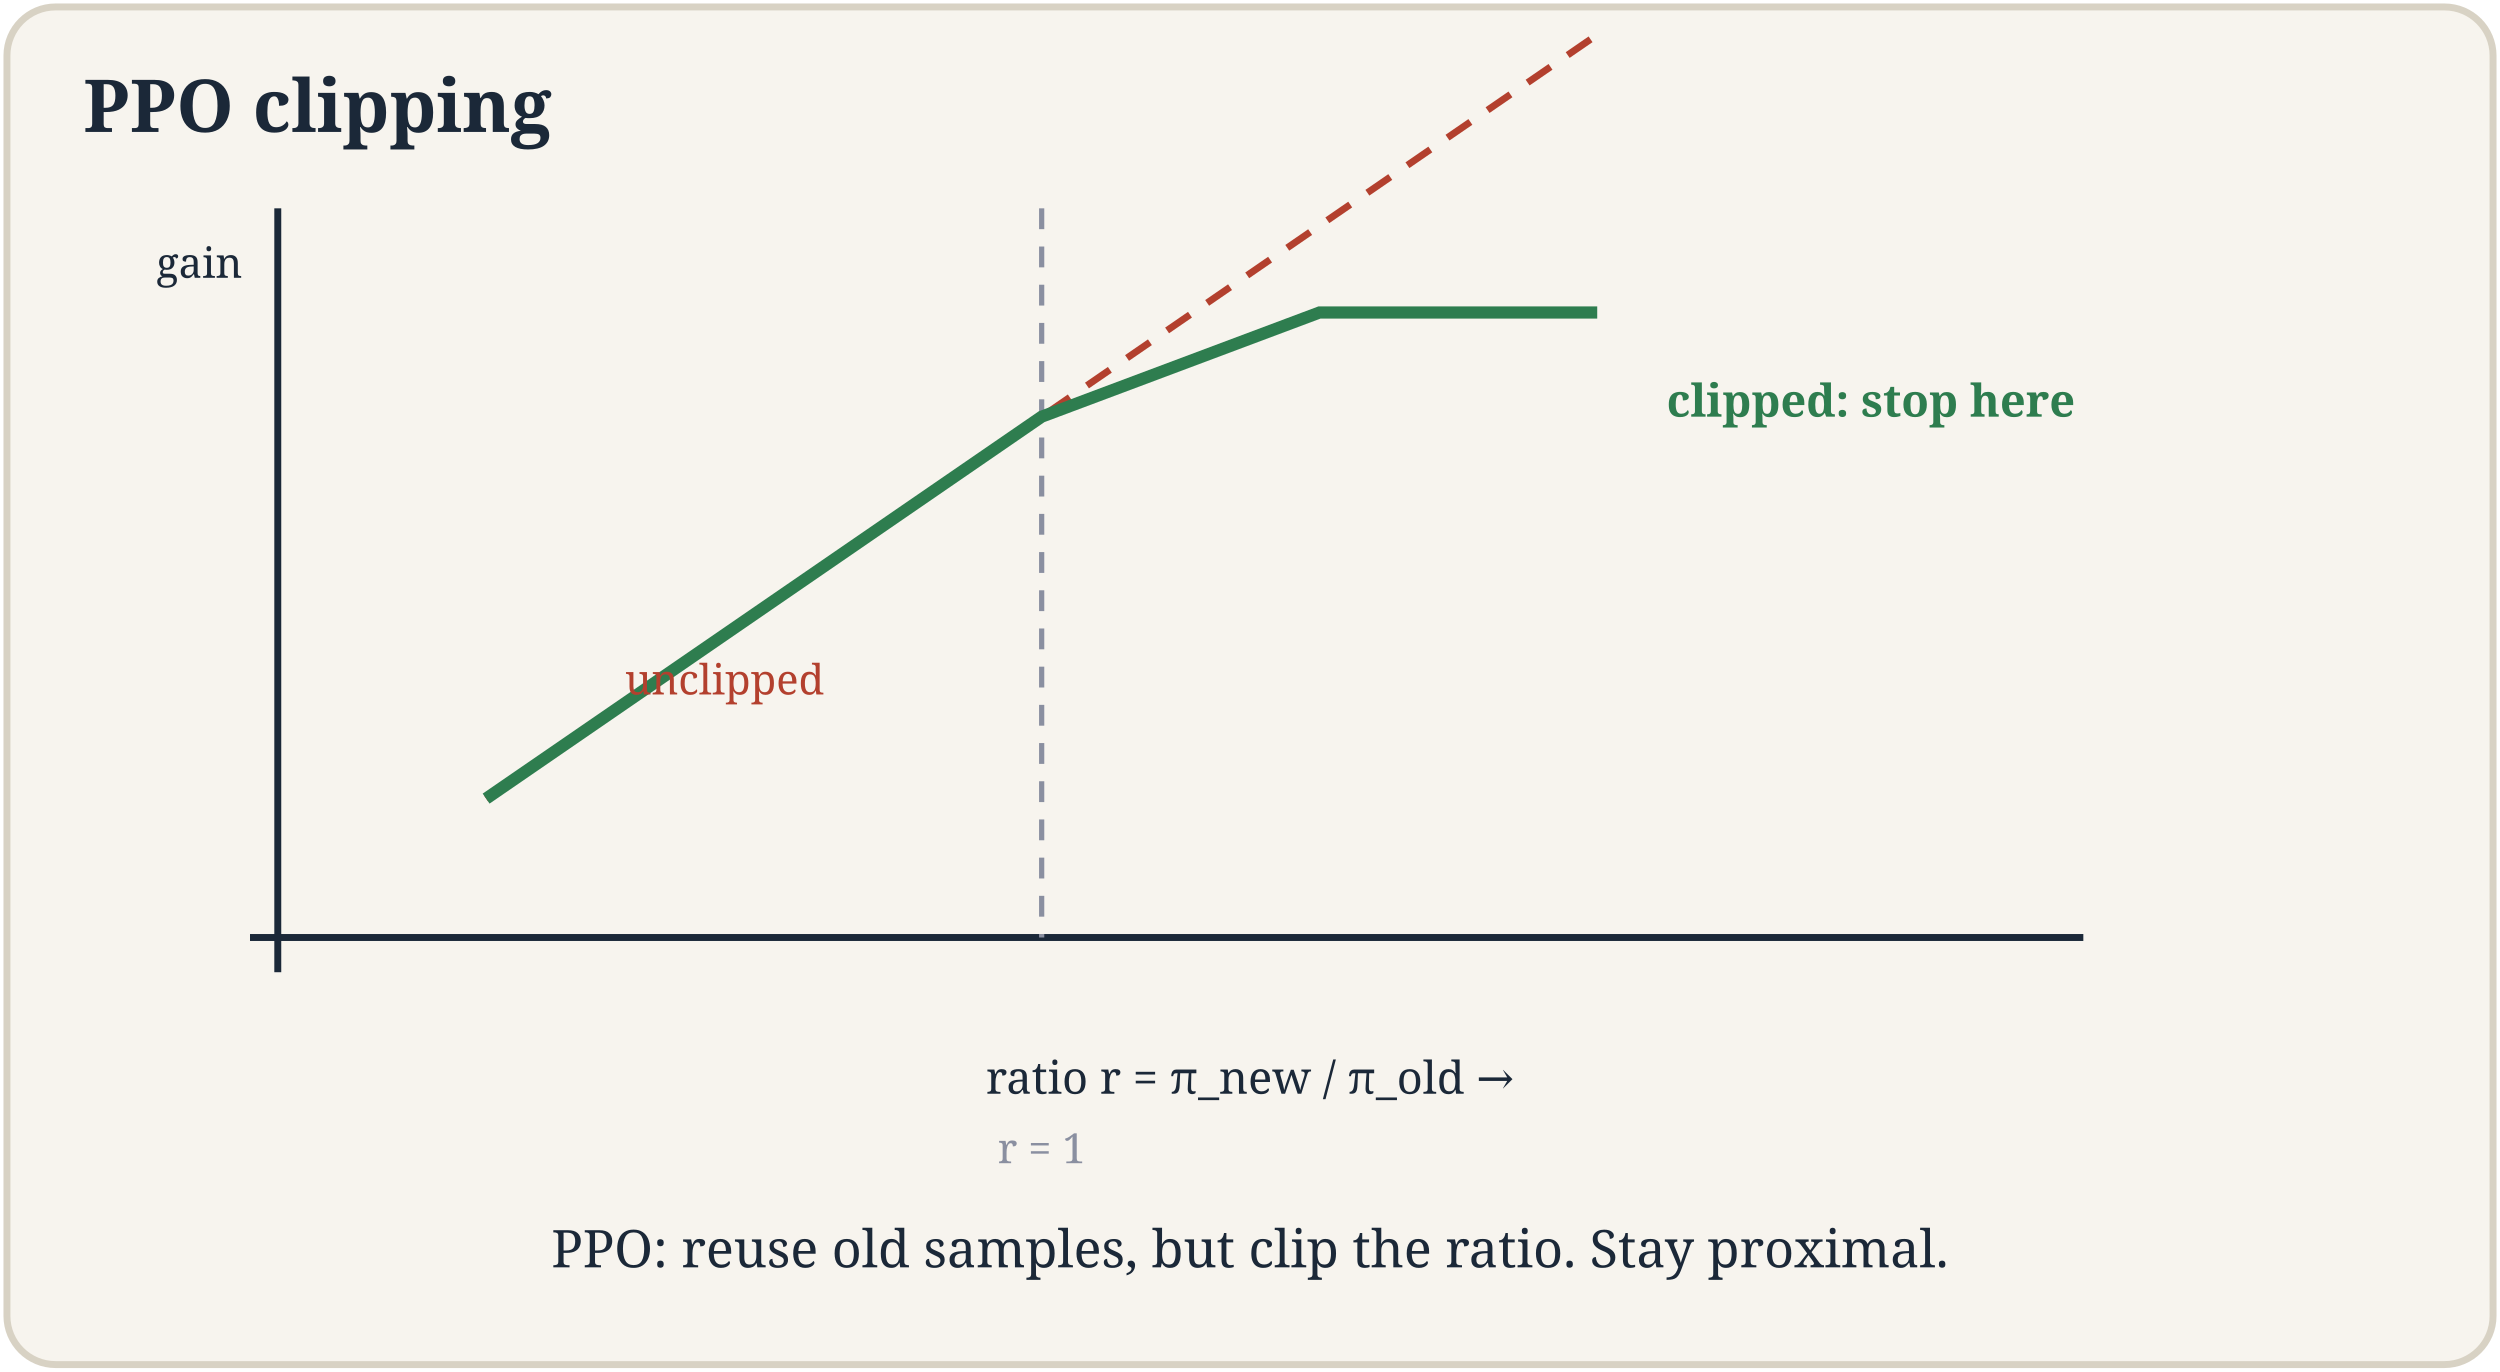
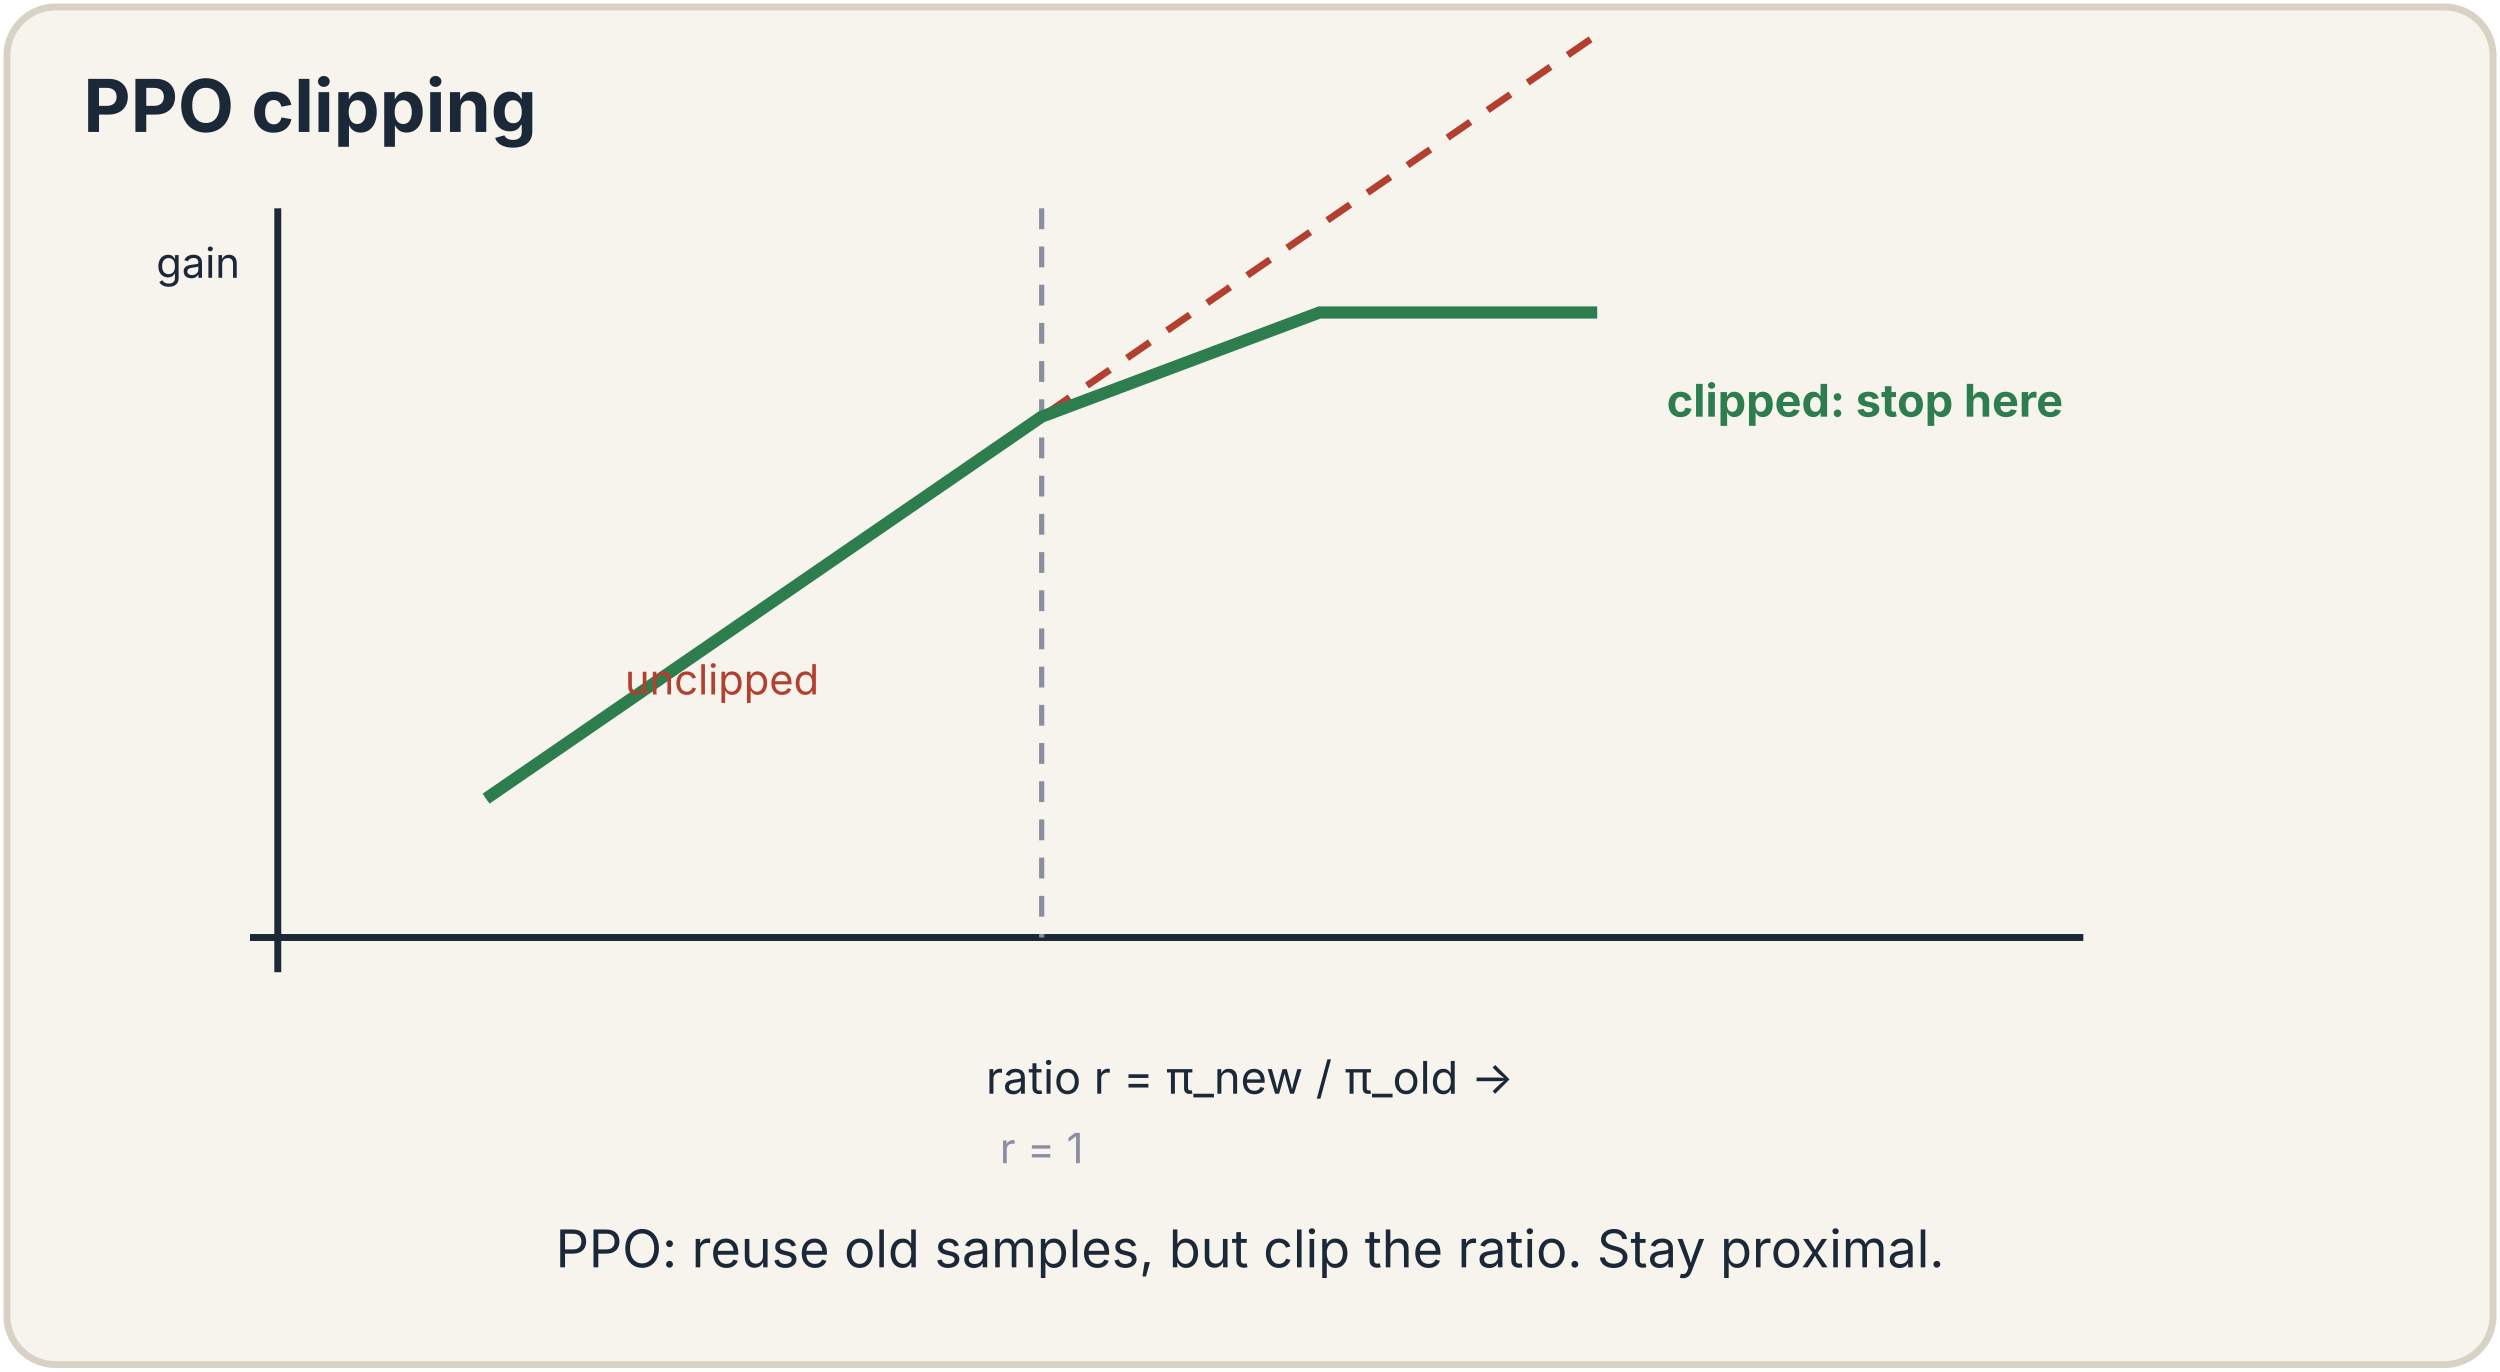
- <svg xmlns="http://www.w3.org/2000/svg" viewBox="0 0 720 395" font-family="Georgia, serif">
+ <svg xmlns="http://www.w3.org/2000/svg" viewBox="0 0 720 395" font-family="Anthropic Sans, Inter, 'Source Sans 3', 'IBM Plex Sans', sans-serif">
  <rect x="2" y="2" width="716" height="391" rx="14" fill="#F7F4EE" stroke="#D8D2C4" stroke-width="2" />
  <text x="24" y="38" font-size="21" font-weight="bold" fill="#1B2838">PPO clipping</text>
  <line x1="80" y1="60" x2="80" y2="280" stroke="#1B2838" stroke-width="2" />
  <line x1="72" y1="270" x2="600" y2="270" stroke="#1B2838" stroke-width="2" />
  <text x="360" y="315" font-size="13" fill="#1B2838" text-anchor="middle">ratio r = π_new / π_old →</text>
  <text x="45" y="80" font-size="12" fill="#1B2838" text-anchor="start">gain</text>
  <line x1="300" y1="60" x2="300" y2="270" stroke="#8A8FA0" stroke-width="1.5" stroke-dasharray="6 5" />
  <text x="300" y="335" font-size="12" fill="#8A8FA0" text-anchor="middle">r = 1</text>
  <line x1="140" y1="230" x2="460" y2="10" stroke="#B3402E" stroke-width="2" stroke-dasharray="8 6" />
  <polyline points="140,230 300,120 380,90 460,90" fill="none" stroke="#2E7D4F" stroke-width="3.5" />
  <text x="480" y="120" font-size="13" fill="#2E7D4F" text-anchor="start" font-weight="bold">clipped: stop here</text>
  <text x="180" y="200" font-size="12" fill="#B3402E" text-anchor="start">unclipped</text>
  <text x="360" y="365" font-size="15" fill="#1B2838" text-anchor="middle">PPO: reuse old samples, but clip the ratio. Stay proximal.</text>
</svg>
